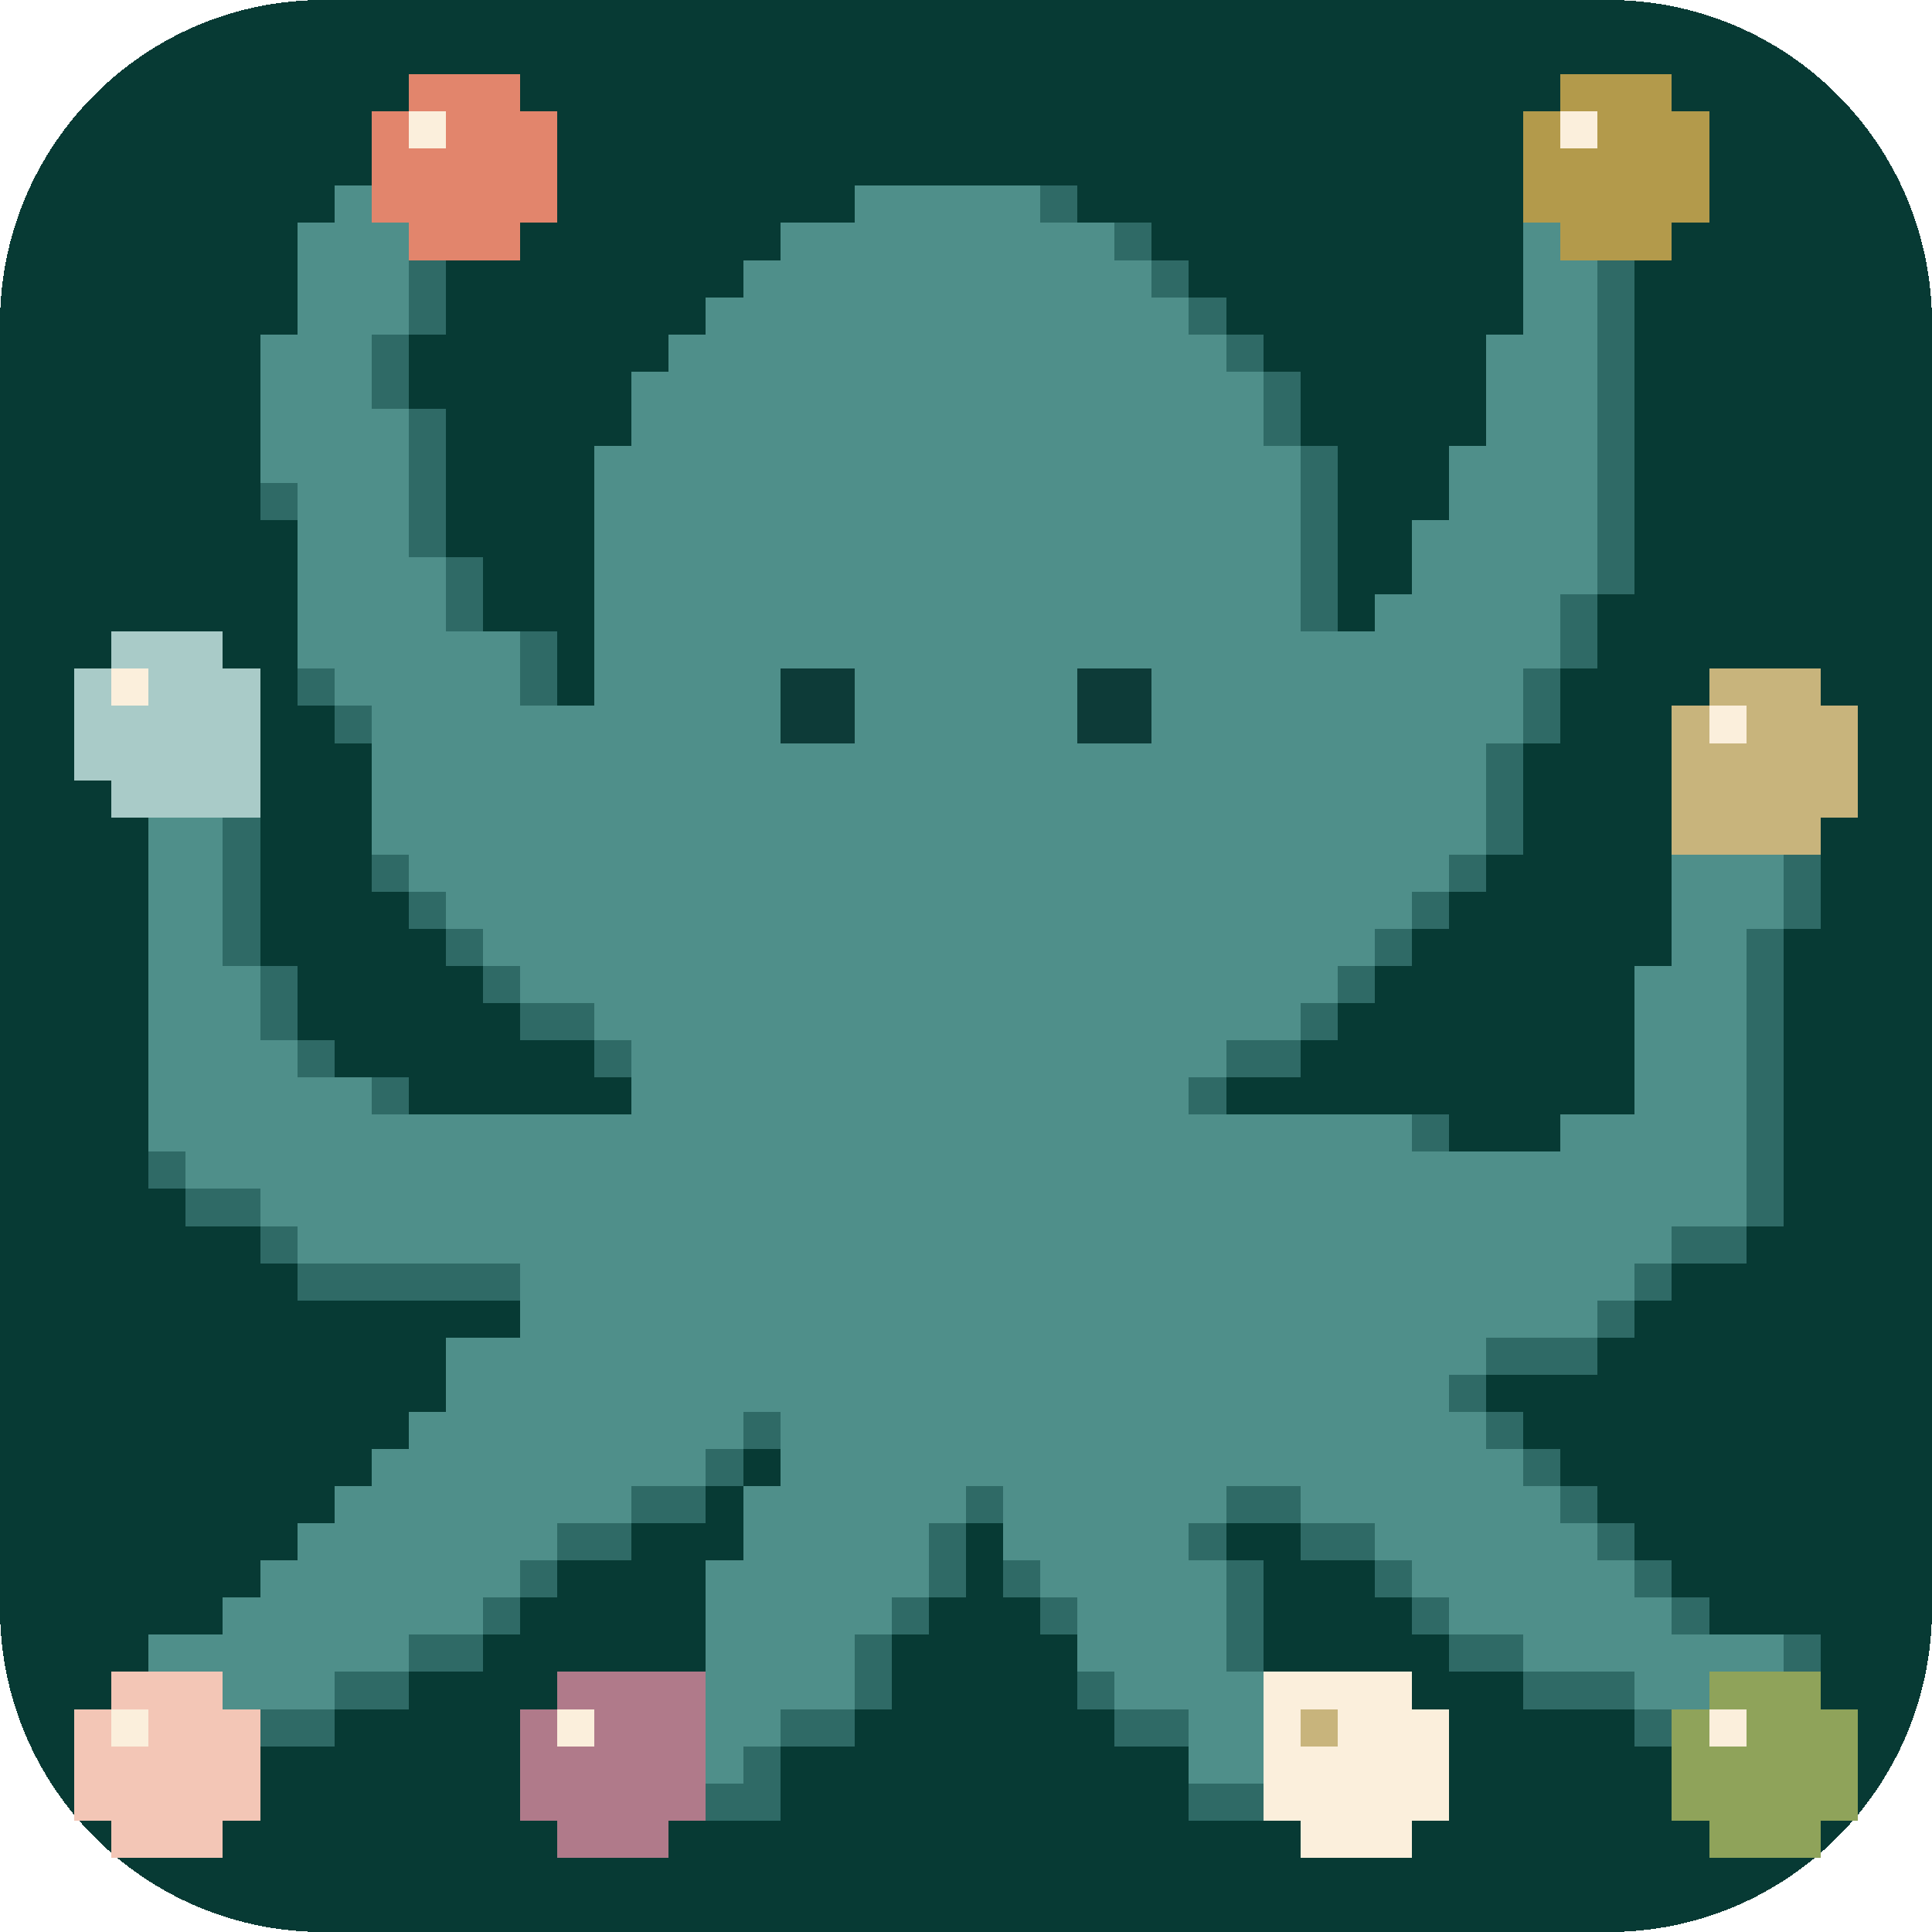
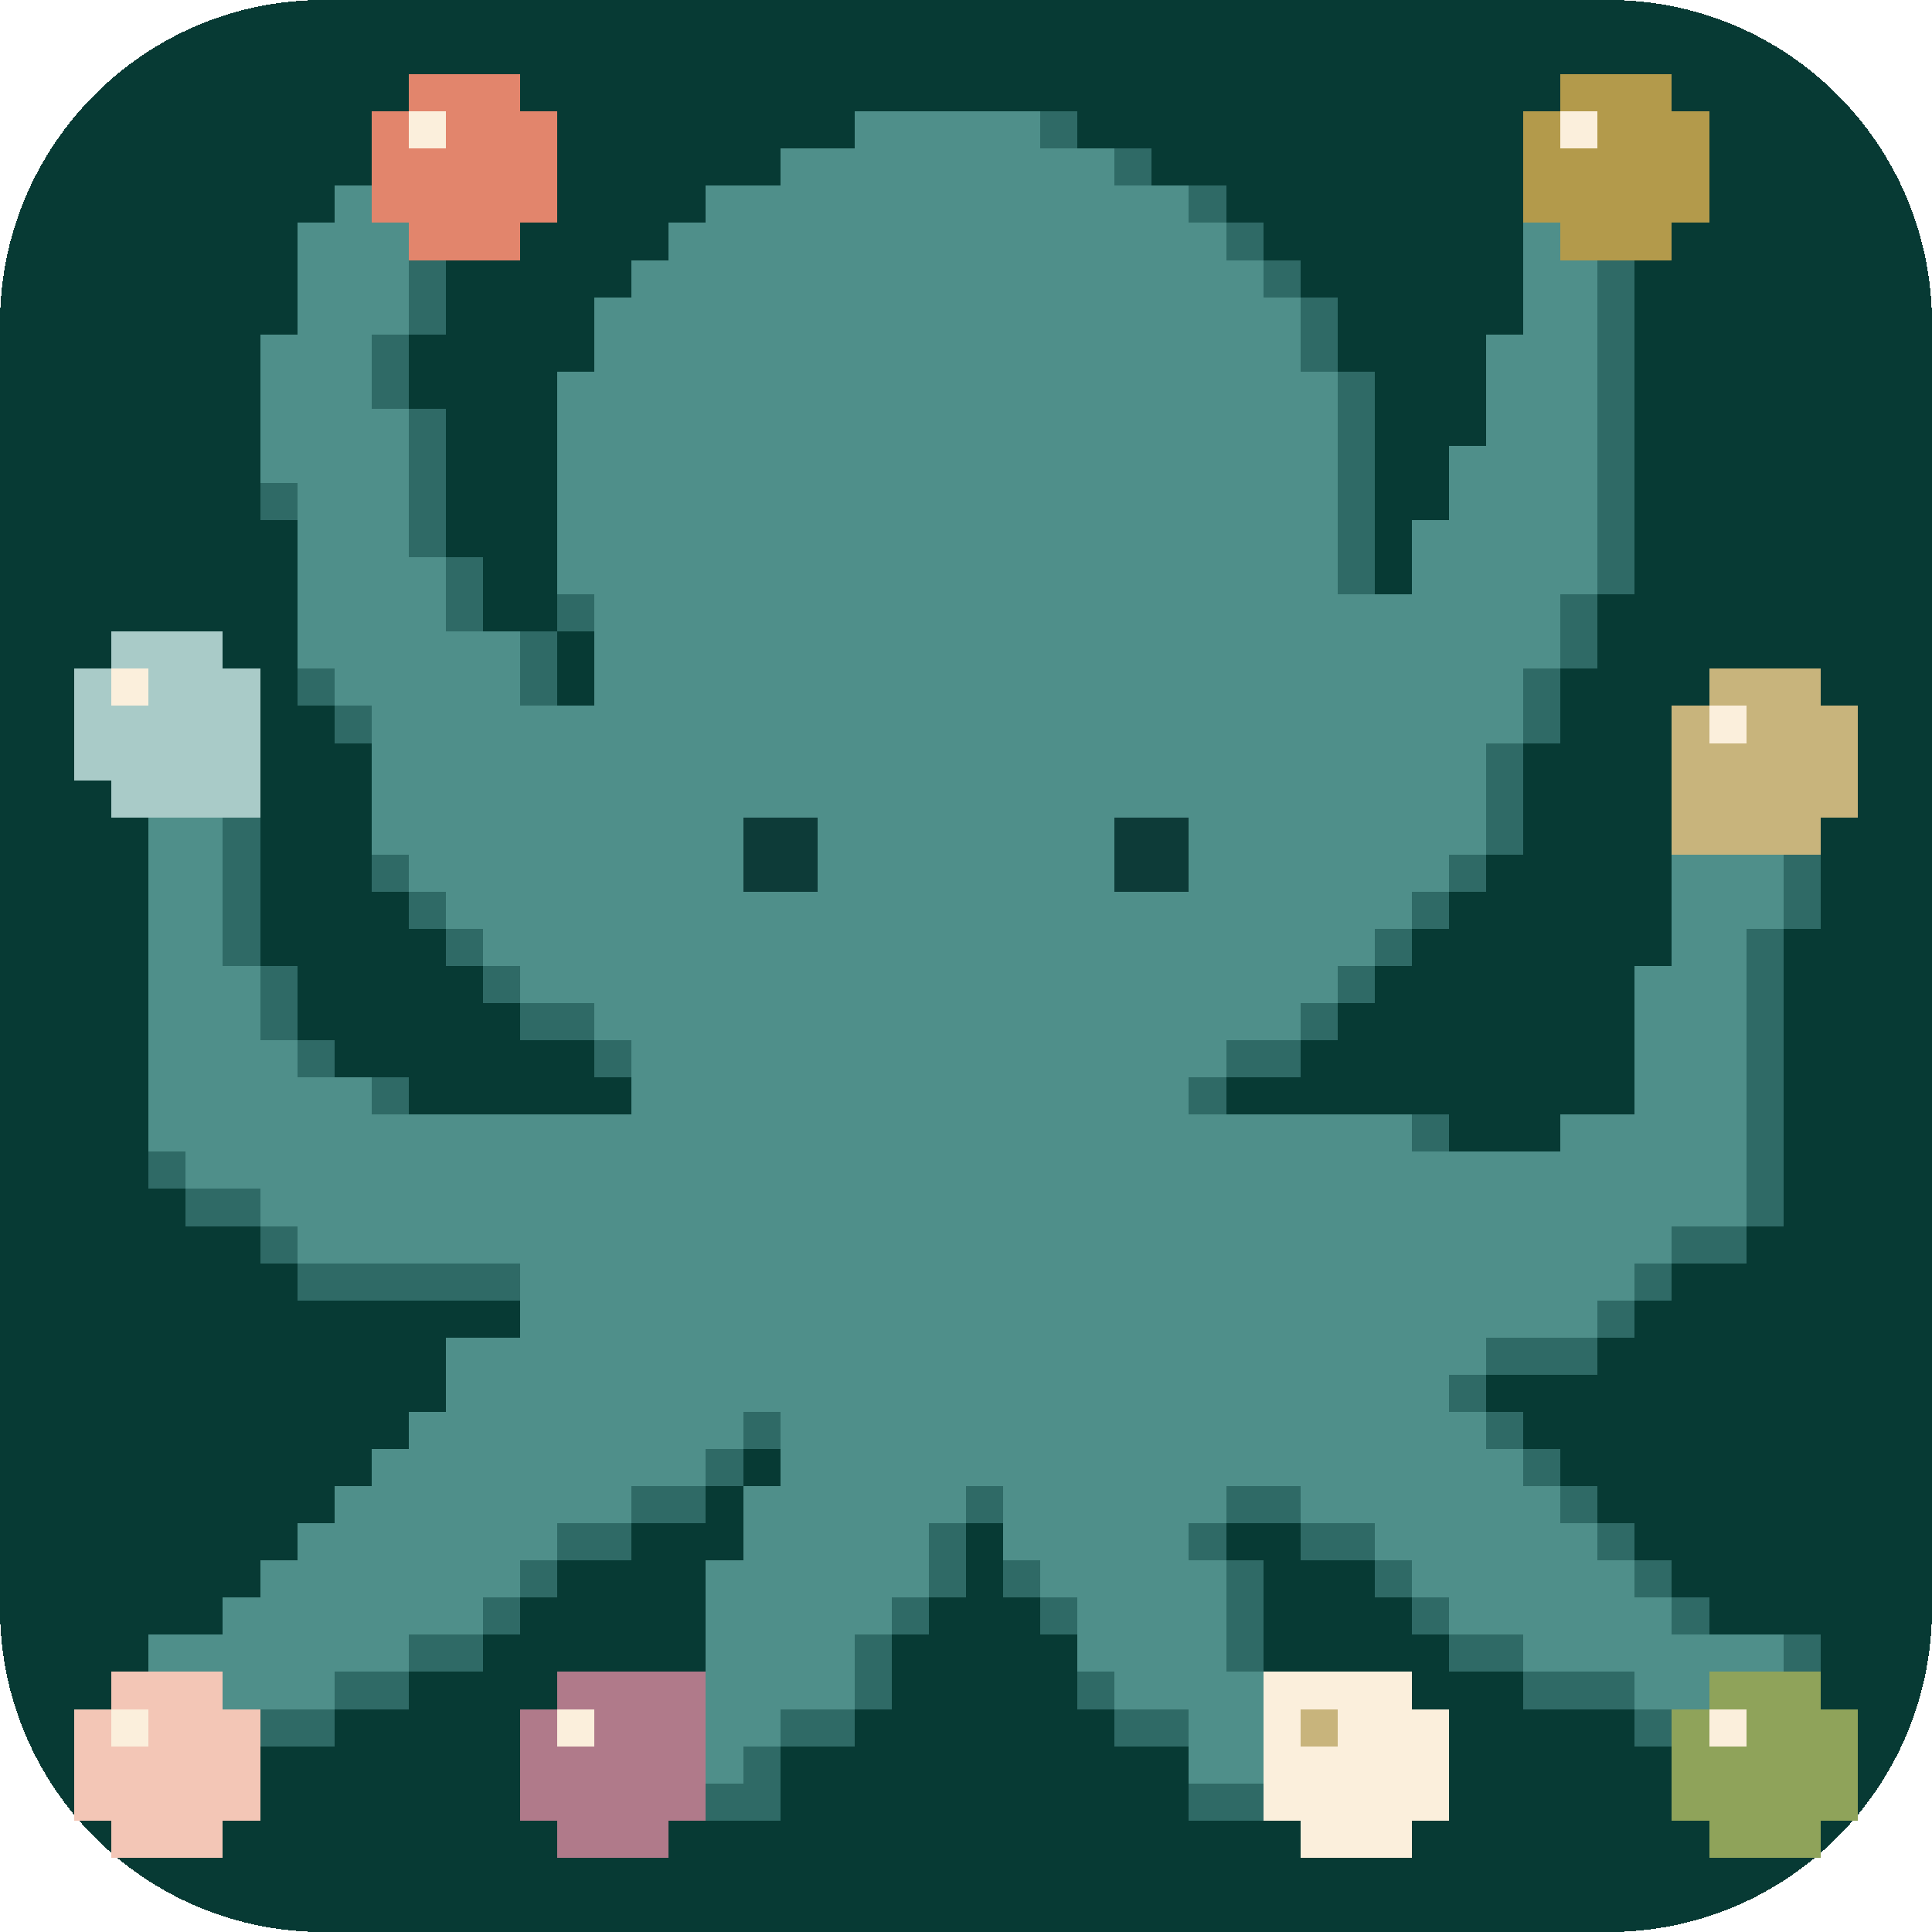
<svg xmlns="http://www.w3.org/2000/svg" viewBox="0 0 52 52" width="416" height="416" shape-rendering="crispEdges">
  <rect width="52" height="52" rx="8.7" fill="#073a34" />
  <rect x="11" y="2" width="3" height="1" fill="#e2856c" />
  <rect x="42" y="2" width="3" height="1" fill="#b39a4b" />
  <rect x="10" y="3" width="1" height="1" fill="#e2856c" />
  <rect x="11" y="3" width="1" height="1" fill="#fbefdc" />
  <rect x="12" y="3" width="3" height="1" fill="#e2856c" />
+   <rect x="23" y="3" width="5" height="1" fill="#4f8f8a" />
+   <rect x="28" y="3" width="1" height="1" fill="#2f6a66" />
  <rect x="41" y="3" width="1" height="1" fill="#b39a4b" />
  <rect x="42" y="3" width="1" height="1" fill="#fbefdc" />
  <rect x="43" y="3" width="3" height="1" fill="#b39a4b" />
  <rect x="10" y="4" width="5" height="1" fill="#e2856c" />
+   <rect x="21" y="4" width="9" height="1" fill="#4f8f8a" />
+   <rect x="30" y="4" width="1" height="1" fill="#2f6a66" />
  <rect x="41" y="4" width="5" height="1" fill="#b39a4b" />
  <rect x="9" y="5" width="1" height="1" fill="#4f8f8a" />
  <rect x="10" y="5" width="5" height="1" fill="#e2856c" />
-   <rect x="23" y="5" width="5" height="1" fill="#4f8f8a" />
-   <rect x="28" y="5" width="1" height="1" fill="#2f6a66" />
+   <rect x="19" y="5" width="13" height="1" fill="#4f8f8a" />
+   <rect x="32" y="5" width="1" height="1" fill="#2f6a66" />
  <rect x="41" y="5" width="5" height="1" fill="#b39a4b" />
  <rect x="8" y="6" width="3" height="1" fill="#4f8f8a" />
  <rect x="11" y="6" width="3" height="1" fill="#e2856c" />
-   <rect x="21" y="6" width="9" height="1" fill="#4f8f8a" />
-   <rect x="30" y="6" width="1" height="1" fill="#2f6a66" />
+   <rect x="18" y="6" width="15" height="1" fill="#4f8f8a" />
+   <rect x="33" y="6" width="1" height="1" fill="#2f6a66" />
  <rect x="41" y="6" width="1" height="1" fill="#4f8f8a" />
  <rect x="42" y="6" width="3" height="1" fill="#b39a4b" />
  <rect x="8" y="7" width="3" height="1" fill="#4f8f8a" />
  <rect x="11" y="7" width="1" height="1" fill="#2f6a66" />
-   <rect x="20" y="7" width="11" height="1" fill="#4f8f8a" />
-   <rect x="31" y="7" width="1" height="1" fill="#2f6a66" />
+   <rect x="17" y="7" width="17" height="1" fill="#4f8f8a" />
+   <rect x="34" y="7" width="1" height="1" fill="#2f6a66" />
  <rect x="41" y="7" width="2" height="1" fill="#4f8f8a" />
  <rect x="43" y="7" width="1" height="1" fill="#2f6a66" />
  <rect x="8" y="8" width="3" height="1" fill="#4f8f8a" />
  <rect x="11" y="8" width="1" height="1" fill="#2f6a66" />
-   <rect x="19" y="8" width="13" height="1" fill="#4f8f8a" />
-   <rect x="32" y="8" width="1" height="1" fill="#2f6a66" />
+   <rect x="16" y="8" width="19" height="1" fill="#4f8f8a" />
+   <rect x="35" y="8" width="1" height="1" fill="#2f6a66" />
  <rect x="41" y="8" width="2" height="1" fill="#4f8f8a" />
  <rect x="43" y="8" width="1" height="1" fill="#2f6a66" />
  <rect x="7" y="9" width="3" height="1" fill="#4f8f8a" />
  <rect x="10" y="9" width="1" height="1" fill="#2f6a66" />
-   <rect x="18" y="9" width="15" height="1" fill="#4f8f8a" />
-   <rect x="33" y="9" width="1" height="1" fill="#2f6a66" />
+   <rect x="16" y="9" width="19" height="1" fill="#4f8f8a" />
+   <rect x="35" y="9" width="1" height="1" fill="#2f6a66" />
  <rect x="40" y="9" width="3" height="1" fill="#4f8f8a" />
  <rect x="43" y="9" width="1" height="1" fill="#2f6a66" />
  <rect x="7" y="10" width="3" height="1" fill="#4f8f8a" />
  <rect x="10" y="10" width="1" height="1" fill="#2f6a66" />
-   <rect x="17" y="10" width="17" height="1" fill="#4f8f8a" />
-   <rect x="34" y="10" width="1" height="1" fill="#2f6a66" />
+   <rect x="15" y="10" width="21" height="1" fill="#4f8f8a" />
+   <rect x="36" y="10" width="1" height="1" fill="#2f6a66" />
  <rect x="40" y="10" width="3" height="1" fill="#4f8f8a" />
  <rect x="43" y="10" width="1" height="1" fill="#2f6a66" />
  <rect x="7" y="11" width="4" height="1" fill="#4f8f8a" />
  <rect x="11" y="11" width="1" height="1" fill="#2f6a66" />
-   <rect x="17" y="11" width="17" height="1" fill="#4f8f8a" />
-   <rect x="34" y="11" width="1" height="1" fill="#2f6a66" />
+   <rect x="15" y="11" width="21" height="1" fill="#4f8f8a" />
+   <rect x="36" y="11" width="1" height="1" fill="#2f6a66" />
  <rect x="40" y="11" width="3" height="1" fill="#4f8f8a" />
  <rect x="43" y="11" width="1" height="1" fill="#2f6a66" />
  <rect x="7" y="12" width="4" height="1" fill="#4f8f8a" />
  <rect x="11" y="12" width="1" height="1" fill="#2f6a66" />
-   <rect x="16" y="12" width="19" height="1" fill="#4f8f8a" />
-   <rect x="35" y="12" width="1" height="1" fill="#2f6a66" />
+   <rect x="15" y="12" width="21" height="1" fill="#4f8f8a" />
+   <rect x="36" y="12" width="1" height="1" fill="#2f6a66" />
  <rect x="39" y="12" width="4" height="1" fill="#4f8f8a" />
  <rect x="43" y="12" width="1" height="1" fill="#2f6a66" />
  <rect x="7" y="13" width="1" height="1" fill="#2f6a66" />
  <rect x="8" y="13" width="3" height="1" fill="#4f8f8a" />
  <rect x="11" y="13" width="1" height="1" fill="#2f6a66" />
-   <rect x="16" y="13" width="19" height="1" fill="#4f8f8a" />
-   <rect x="35" y="13" width="1" height="1" fill="#2f6a66" />
+   <rect x="15" y="13" width="21" height="1" fill="#4f8f8a" />
+   <rect x="36" y="13" width="1" height="1" fill="#2f6a66" />
  <rect x="39" y="13" width="4" height="1" fill="#4f8f8a" />
  <rect x="43" y="13" width="1" height="1" fill="#2f6a66" />
  <rect x="8" y="14" width="3" height="1" fill="#4f8f8a" />
  <rect x="11" y="14" width="1" height="1" fill="#2f6a66" />
-   <rect x="16" y="14" width="19" height="1" fill="#4f8f8a" />
-   <rect x="35" y="14" width="1" height="1" fill="#2f6a66" />
+   <rect x="15" y="14" width="21" height="1" fill="#4f8f8a" />
+   <rect x="36" y="14" width="1" height="1" fill="#2f6a66" />
  <rect x="38" y="14" width="5" height="1" fill="#4f8f8a" />
  <rect x="43" y="14" width="1" height="1" fill="#2f6a66" />
  <rect x="8" y="15" width="4" height="1" fill="#4f8f8a" />
  <rect x="12" y="15" width="1" height="1" fill="#2f6a66" />
-   <rect x="16" y="15" width="19" height="1" fill="#4f8f8a" />
-   <rect x="35" y="15" width="1" height="1" fill="#2f6a66" />
+   <rect x="15" y="15" width="21" height="1" fill="#4f8f8a" />
+   <rect x="36" y="15" width="1" height="1" fill="#2f6a66" />
  <rect x="38" y="15" width="5" height="1" fill="#4f8f8a" />
  <rect x="43" y="15" width="1" height="1" fill="#2f6a66" />
  <rect x="8" y="16" width="4" height="1" fill="#4f8f8a" />
  <rect x="12" y="16" width="1" height="1" fill="#2f6a66" />
-   <rect x="16" y="16" width="19" height="1" fill="#4f8f8a" />
-   <rect x="35" y="16" width="1" height="1" fill="#2f6a66" />
-   <rect x="37" y="16" width="5" height="1" fill="#4f8f8a" />
+   <rect x="15" y="16" width="1" height="1" fill="#2f6a66" />
+   <rect x="16" y="16" width="26" height="1" fill="#4f8f8a" />
  <rect x="42" y="16" width="1" height="1" fill="#2f6a66" />
  <rect x="3" y="17" width="3" height="1" fill="#a9cbc8" />
  <rect x="8" y="17" width="6" height="1" fill="#4f8f8a" />
  <rect x="14" y="17" width="1" height="1" fill="#2f6a66" />
  <rect x="16" y="17" width="26" height="1" fill="#4f8f8a" />
  <rect x="42" y="17" width="1" height="1" fill="#2f6a66" />
  <rect x="2" y="18" width="1" height="1" fill="#a9cbc8" />
  <rect x="3" y="18" width="1" height="1" fill="#fbefdc" />
  <rect x="4" y="18" width="3" height="1" fill="#a9cbc8" />
  <rect x="8" y="18" width="1" height="1" fill="#2f6a66" />
  <rect x="9" y="18" width="5" height="1" fill="#4f8f8a" />
  <rect x="14" y="18" width="1" height="1" fill="#2f6a66" />
-   <rect x="16" y="18" width="5" height="1" fill="#4f8f8a" />
-   <rect x="21" y="18" width="2" height="1" fill="#0d3b38" />
-   <rect x="23" y="18" width="6" height="1" fill="#4f8f8a" />
-   <rect x="29" y="18" width="2" height="1" fill="#0d3b38" />
-   <rect x="31" y="18" width="10" height="1" fill="#4f8f8a" />
+   <rect x="16" y="18" width="25" height="1" fill="#4f8f8a" />
  <rect x="41" y="18" width="1" height="1" fill="#2f6a66" />
  <rect x="46" y="18" width="3" height="1" fill="#c8b47c" />
  <rect x="2" y="19" width="5" height="1" fill="#a9cbc8" />
  <rect x="9" y="19" width="1" height="1" fill="#2f6a66" />
-   <rect x="10" y="19" width="11" height="1" fill="#4f8f8a" />
-   <rect x="21" y="19" width="2" height="1" fill="#0d3b38" />
-   <rect x="23" y="19" width="6" height="1" fill="#4f8f8a" />
-   <rect x="29" y="19" width="2" height="1" fill="#0d3b38" />
-   <rect x="31" y="19" width="10" height="1" fill="#4f8f8a" />
+   <rect x="10" y="19" width="31" height="1" fill="#4f8f8a" />
  <rect x="41" y="19" width="1" height="1" fill="#2f6a66" />
  <rect x="45" y="19" width="1" height="1" fill="#c8b47c" />
  <rect x="46" y="19" width="1" height="1" fill="#fbefdc" />
  <rect x="47" y="19" width="3" height="1" fill="#c8b47c" />
  <rect x="2" y="20" width="5" height="1" fill="#a9cbc8" />
  <rect x="10" y="20" width="30" height="1" fill="#4f8f8a" />
  <rect x="40" y="20" width="1" height="1" fill="#2f6a66" />
  <rect x="45" y="20" width="5" height="1" fill="#c8b47c" />
  <rect x="3" y="21" width="4" height="1" fill="#a9cbc8" />
  <rect x="10" y="21" width="30" height="1" fill="#4f8f8a" />
  <rect x="40" y="21" width="1" height="1" fill="#2f6a66" />
  <rect x="45" y="21" width="5" height="1" fill="#c8b47c" />
  <rect x="4" y="22" width="2" height="1" fill="#4f8f8a" />
  <rect x="6" y="22" width="1" height="1" fill="#2f6a66" />
-   <rect x="10" y="22" width="30" height="1" fill="#4f8f8a" />
+   <rect x="10" y="22" width="10" height="1" fill="#4f8f8a" />
+   <rect x="20" y="22" width="2" height="1" fill="#0d3b38" />
+   <rect x="22" y="22" width="8" height="1" fill="#4f8f8a" />
+   <rect x="30" y="22" width="2" height="1" fill="#0d3b38" />
+   <rect x="32" y="22" width="8" height="1" fill="#4f8f8a" />
  <rect x="40" y="22" width="1" height="1" fill="#2f6a66" />
  <rect x="45" y="22" width="4" height="1" fill="#c8b47c" />
  <rect x="4" y="23" width="2" height="1" fill="#4f8f8a" />
  <rect x="6" y="23" width="1" height="1" fill="#2f6a66" />
  <rect x="10" y="23" width="1" height="1" fill="#2f6a66" />
-   <rect x="11" y="23" width="28" height="1" fill="#4f8f8a" />
+   <rect x="11" y="23" width="9" height="1" fill="#4f8f8a" />
+   <rect x="20" y="23" width="2" height="1" fill="#0d3b38" />
+   <rect x="22" y="23" width="8" height="1" fill="#4f8f8a" />
+   <rect x="30" y="23" width="2" height="1" fill="#0d3b38" />
+   <rect x="32" y="23" width="7" height="1" fill="#4f8f8a" />
  <rect x="39" y="23" width="1" height="1" fill="#2f6a66" />
  <rect x="45" y="23" width="3" height="1" fill="#4f8f8a" />
  <rect x="48" y="23" width="1" height="1" fill="#2f6a66" />
  <rect x="4" y="24" width="2" height="1" fill="#4f8f8a" />
  <rect x="6" y="24" width="1" height="1" fill="#2f6a66" />
  <rect x="11" y="24" width="1" height="1" fill="#2f6a66" />
  <rect x="12" y="24" width="26" height="1" fill="#4f8f8a" />
  <rect x="38" y="24" width="1" height="1" fill="#2f6a66" />
  <rect x="45" y="24" width="3" height="1" fill="#4f8f8a" />
  <rect x="48" y="24" width="1" height="1" fill="#2f6a66" />
  <rect x="4" y="25" width="2" height="1" fill="#4f8f8a" />
  <rect x="6" y="25" width="1" height="1" fill="#2f6a66" />
  <rect x="12" y="25" width="1" height="1" fill="#2f6a66" />
  <rect x="13" y="25" width="24" height="1" fill="#4f8f8a" />
  <rect x="37" y="25" width="1" height="1" fill="#2f6a66" />
  <rect x="45" y="25" width="2" height="1" fill="#4f8f8a" />
  <rect x="47" y="25" width="1" height="1" fill="#2f6a66" />
  <rect x="4" y="26" width="3" height="1" fill="#4f8f8a" />
  <rect x="7" y="26" width="1" height="1" fill="#2f6a66" />
  <rect x="13" y="26" width="1" height="1" fill="#2f6a66" />
  <rect x="14" y="26" width="22" height="1" fill="#4f8f8a" />
  <rect x="36" y="26" width="1" height="1" fill="#2f6a66" />
  <rect x="44" y="26" width="3" height="1" fill="#4f8f8a" />
  <rect x="47" y="26" width="1" height="1" fill="#2f6a66" />
  <rect x="4" y="27" width="3" height="1" fill="#4f8f8a" />
  <rect x="7" y="27" width="1" height="1" fill="#2f6a66" />
  <rect x="14" y="27" width="2" height="1" fill="#2f6a66" />
  <rect x="16" y="27" width="19" height="1" fill="#4f8f8a" />
  <rect x="35" y="27" width="1" height="1" fill="#2f6a66" />
  <rect x="44" y="27" width="3" height="1" fill="#4f8f8a" />
  <rect x="47" y="27" width="1" height="1" fill="#2f6a66" />
  <rect x="4" y="28" width="4" height="1" fill="#4f8f8a" />
  <rect x="8" y="28" width="1" height="1" fill="#2f6a66" />
  <rect x="16" y="28" width="1" height="1" fill="#2f6a66" />
  <rect x="17" y="28" width="16" height="1" fill="#4f8f8a" />
  <rect x="33" y="28" width="2" height="1" fill="#2f6a66" />
  <rect x="44" y="28" width="3" height="1" fill="#4f8f8a" />
  <rect x="47" y="28" width="1" height="1" fill="#2f6a66" />
  <rect x="4" y="29" width="6" height="1" fill="#4f8f8a" />
  <rect x="10" y="29" width="1" height="1" fill="#2f6a66" />
  <rect x="17" y="29" width="15" height="1" fill="#4f8f8a" />
  <rect x="32" y="29" width="1" height="1" fill="#2f6a66" />
  <rect x="44" y="29" width="3" height="1" fill="#4f8f8a" />
  <rect x="47" y="29" width="1" height="1" fill="#2f6a66" />
  <rect x="4" y="30" width="34" height="1" fill="#4f8f8a" />
  <rect x="38" y="30" width="1" height="1" fill="#2f6a66" />
  <rect x="42" y="30" width="5" height="1" fill="#4f8f8a" />
  <rect x="47" y="30" width="1" height="1" fill="#2f6a66" />
  <rect x="4" y="31" width="1" height="1" fill="#2f6a66" />
  <rect x="5" y="31" width="42" height="1" fill="#4f8f8a" />
  <rect x="47" y="31" width="1" height="1" fill="#2f6a66" />
  <rect x="5" y="32" width="2" height="1" fill="#2f6a66" />
  <rect x="7" y="32" width="40" height="1" fill="#4f8f8a" />
  <rect x="47" y="32" width="1" height="1" fill="#2f6a66" />
  <rect x="7" y="33" width="1" height="1" fill="#2f6a66" />
  <rect x="8" y="33" width="37" height="1" fill="#4f8f8a" />
  <rect x="45" y="33" width="2" height="1" fill="#2f6a66" />
  <rect x="8" y="34" width="6" height="1" fill="#2f6a66" />
  <rect x="14" y="34" width="30" height="1" fill="#4f8f8a" />
  <rect x="44" y="34" width="1" height="1" fill="#2f6a66" />
  <rect x="14" y="35" width="29" height="1" fill="#4f8f8a" />
  <rect x="43" y="35" width="1" height="1" fill="#2f6a66" />
  <rect x="12" y="36" width="28" height="1" fill="#4f8f8a" />
  <rect x="40" y="36" width="3" height="1" fill="#2f6a66" />
  <rect x="12" y="37" width="27" height="1" fill="#4f8f8a" />
  <rect x="39" y="37" width="1" height="1" fill="#2f6a66" />
  <rect x="11" y="38" width="9" height="1" fill="#4f8f8a" />
  <rect x="20" y="38" width="1" height="1" fill="#2f6a66" />
  <rect x="21" y="38" width="19" height="1" fill="#4f8f8a" />
  <rect x="40" y="38" width="1" height="1" fill="#2f6a66" />
  <rect x="10" y="39" width="9" height="1" fill="#4f8f8a" />
  <rect x="19" y="39" width="1" height="1" fill="#2f6a66" />
  <rect x="21" y="39" width="20" height="1" fill="#4f8f8a" />
  <rect x="41" y="39" width="1" height="1" fill="#2f6a66" />
  <rect x="9" y="40" width="8" height="1" fill="#4f8f8a" />
  <rect x="17" y="40" width="2" height="1" fill="#2f6a66" />
  <rect x="20" y="40" width="6" height="1" fill="#4f8f8a" />
  <rect x="26" y="40" width="1" height="1" fill="#2f6a66" />
  <rect x="27" y="40" width="6" height="1" fill="#4f8f8a" />
  <rect x="33" y="40" width="2" height="1" fill="#2f6a66" />
  <rect x="35" y="40" width="7" height="1" fill="#4f8f8a" />
  <rect x="42" y="40" width="1" height="1" fill="#2f6a66" />
  <rect x="8" y="41" width="7" height="1" fill="#4f8f8a" />
  <rect x="15" y="41" width="2" height="1" fill="#2f6a66" />
  <rect x="20" y="41" width="5" height="1" fill="#4f8f8a" />
  <rect x="25" y="41" width="1" height="1" fill="#2f6a66" />
  <rect x="27" y="41" width="5" height="1" fill="#4f8f8a" />
  <rect x="32" y="41" width="1" height="1" fill="#2f6a66" />
  <rect x="35" y="41" width="2" height="1" fill="#2f6a66" />
  <rect x="37" y="41" width="6" height="1" fill="#4f8f8a" />
  <rect x="43" y="41" width="1" height="1" fill="#2f6a66" />
  <rect x="7" y="42" width="7" height="1" fill="#4f8f8a" />
  <rect x="14" y="42" width="1" height="1" fill="#2f6a66" />
  <rect x="19" y="42" width="6" height="1" fill="#4f8f8a" />
  <rect x="25" y="42" width="1" height="1" fill="#2f6a66" />
  <rect x="27" y="42" width="1" height="1" fill="#2f6a66" />
  <rect x="28" y="42" width="5" height="1" fill="#4f8f8a" />
  <rect x="33" y="42" width="1" height="1" fill="#2f6a66" />
  <rect x="37" y="42" width="1" height="1" fill="#2f6a66" />
  <rect x="38" y="42" width="6" height="1" fill="#4f8f8a" />
  <rect x="44" y="42" width="1" height="1" fill="#2f6a66" />
  <rect x="6" y="43" width="7" height="1" fill="#4f8f8a" />
  <rect x="13" y="43" width="1" height="1" fill="#2f6a66" />
  <rect x="19" y="43" width="5" height="1" fill="#4f8f8a" />
  <rect x="24" y="43" width="1" height="1" fill="#2f6a66" />
  <rect x="28" y="43" width="1" height="1" fill="#2f6a66" />
  <rect x="29" y="43" width="4" height="1" fill="#4f8f8a" />
  <rect x="33" y="43" width="1" height="1" fill="#2f6a66" />
  <rect x="38" y="43" width="1" height="1" fill="#2f6a66" />
  <rect x="39" y="43" width="6" height="1" fill="#4f8f8a" />
  <rect x="45" y="43" width="1" height="1" fill="#2f6a66" />
  <rect x="4" y="44" width="7" height="1" fill="#4f8f8a" />
  <rect x="11" y="44" width="2" height="1" fill="#2f6a66" />
  <rect x="19" y="44" width="4" height="1" fill="#4f8f8a" />
  <rect x="23" y="44" width="1" height="1" fill="#2f6a66" />
  <rect x="29" y="44" width="4" height="1" fill="#4f8f8a" />
  <rect x="33" y="44" width="1" height="1" fill="#2f6a66" />
  <rect x="39" y="44" width="2" height="1" fill="#2f6a66" />
  <rect x="41" y="44" width="7" height="1" fill="#4f8f8a" />
  <rect x="48" y="44" width="1" height="1" fill="#2f6a66" />
  <rect x="3" y="45" width="3" height="1" fill="#f3c6b6" />
  <rect x="6" y="45" width="3" height="1" fill="#4f8f8a" />
  <rect x="9" y="45" width="2" height="1" fill="#2f6a66" />
  <rect x="15" y="45" width="4" height="1" fill="#b07a8a" />
  <rect x="19" y="45" width="4" height="1" fill="#4f8f8a" />
  <rect x="23" y="45" width="1" height="1" fill="#2f6a66" />
  <rect x="29" y="45" width="1" height="1" fill="#2f6a66" />
  <rect x="30" y="45" width="4" height="1" fill="#4f8f8a" />
  <rect x="34" y="45" width="4" height="1" fill="#fbefdc" />
  <rect x="41" y="45" width="3" height="1" fill="#2f6a66" />
  <rect x="44" y="45" width="2" height="1" fill="#4f8f8a" />
  <rect x="46" y="45" width="3" height="1" fill="#8fa35a" />
  <rect x="2" y="46" width="1" height="1" fill="#f3c6b6" />
  <rect x="3" y="46" width="1" height="1" fill="#fbefdc" />
  <rect x="4" y="46" width="3" height="1" fill="#f3c6b6" />
  <rect x="7" y="46" width="2" height="1" fill="#2f6a66" />
  <rect x="14" y="46" width="1" height="1" fill="#b07a8a" />
  <rect x="15" y="46" width="1" height="1" fill="#fbefdc" />
  <rect x="16" y="46" width="3" height="1" fill="#b07a8a" />
  <rect x="19" y="46" width="2" height="1" fill="#4f8f8a" />
  <rect x="21" y="46" width="2" height="1" fill="#2f6a66" />
  <rect x="30" y="46" width="2" height="1" fill="#2f6a66" />
  <rect x="32" y="46" width="2" height="1" fill="#4f8f8a" />
  <rect x="34" y="46" width="1" height="1" fill="#fbefdc" />
  <rect x="35" y="46" width="1" height="1" fill="#c8b47c" />
  <rect x="36" y="46" width="3" height="1" fill="#fbefdc" />
  <rect x="44" y="46" width="1" height="1" fill="#2f6a66" />
  <rect x="45" y="46" width="1" height="1" fill="#8fa35a" />
  <rect x="46" y="46" width="1" height="1" fill="#fbefdc" />
  <rect x="47" y="46" width="3" height="1" fill="#8fa35a" />
  <rect x="2" y="47" width="5" height="1" fill="#f3c6b6" />
  <rect x="14" y="47" width="5" height="1" fill="#b07a8a" />
  <rect x="19" y="47" width="1" height="1" fill="#4f8f8a" />
  <rect x="20" y="47" width="1" height="1" fill="#2f6a66" />
  <rect x="32" y="47" width="2" height="1" fill="#4f8f8a" />
  <rect x="34" y="47" width="5" height="1" fill="#fbefdc" />
  <rect x="45" y="47" width="5" height="1" fill="#8fa35a" />
  <rect x="2" y="48" width="5" height="1" fill="#f3c6b6" />
  <rect x="14" y="48" width="5" height="1" fill="#b07a8a" />
  <rect x="19" y="48" width="2" height="1" fill="#2f6a66" />
  <rect x="32" y="48" width="2" height="1" fill="#2f6a66" />
  <rect x="34" y="48" width="5" height="1" fill="#fbefdc" />
  <rect x="45" y="48" width="5" height="1" fill="#8fa35a" />
  <rect x="3" y="49" width="3" height="1" fill="#f3c6b6" />
  <rect x="15" y="49" width="3" height="1" fill="#b07a8a" />
  <rect x="35" y="49" width="3" height="1" fill="#fbefdc" />
  <rect x="46" y="49" width="3" height="1" fill="#8fa35a" />
</svg>
